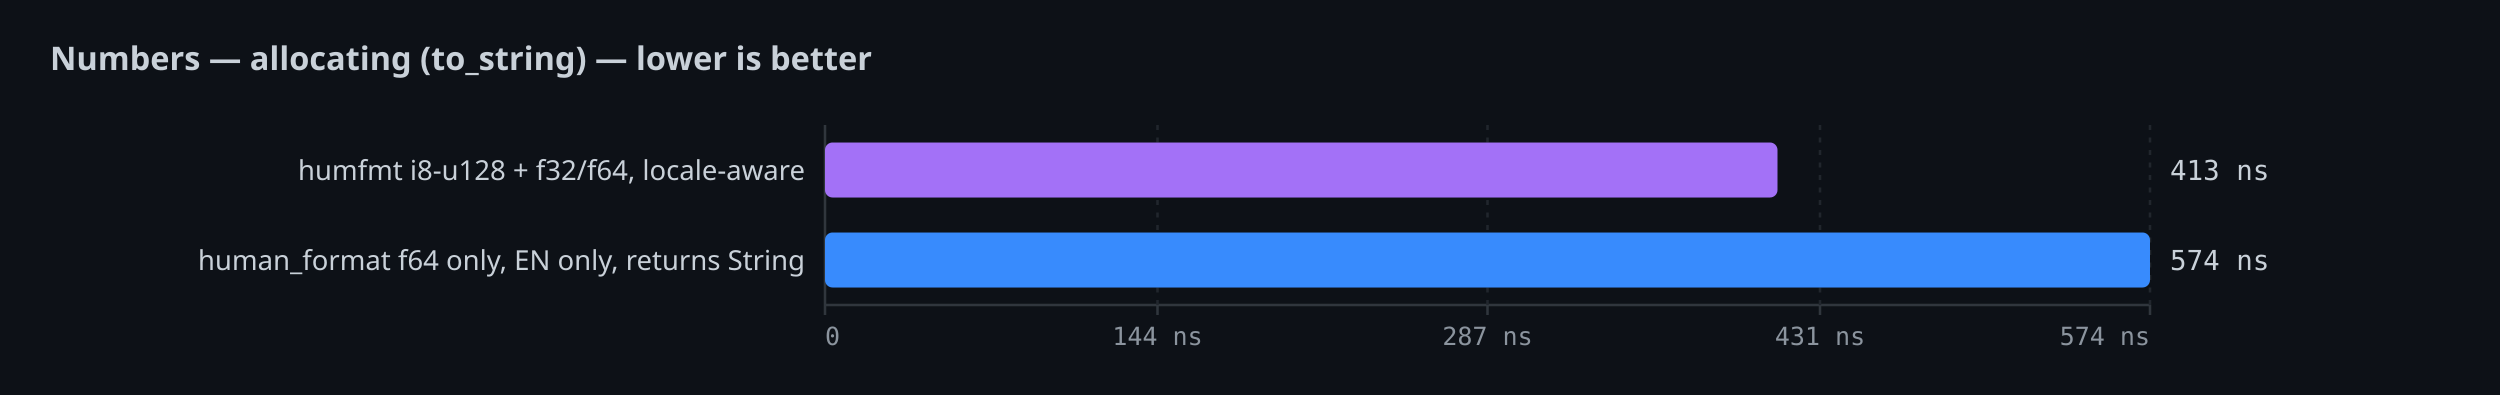
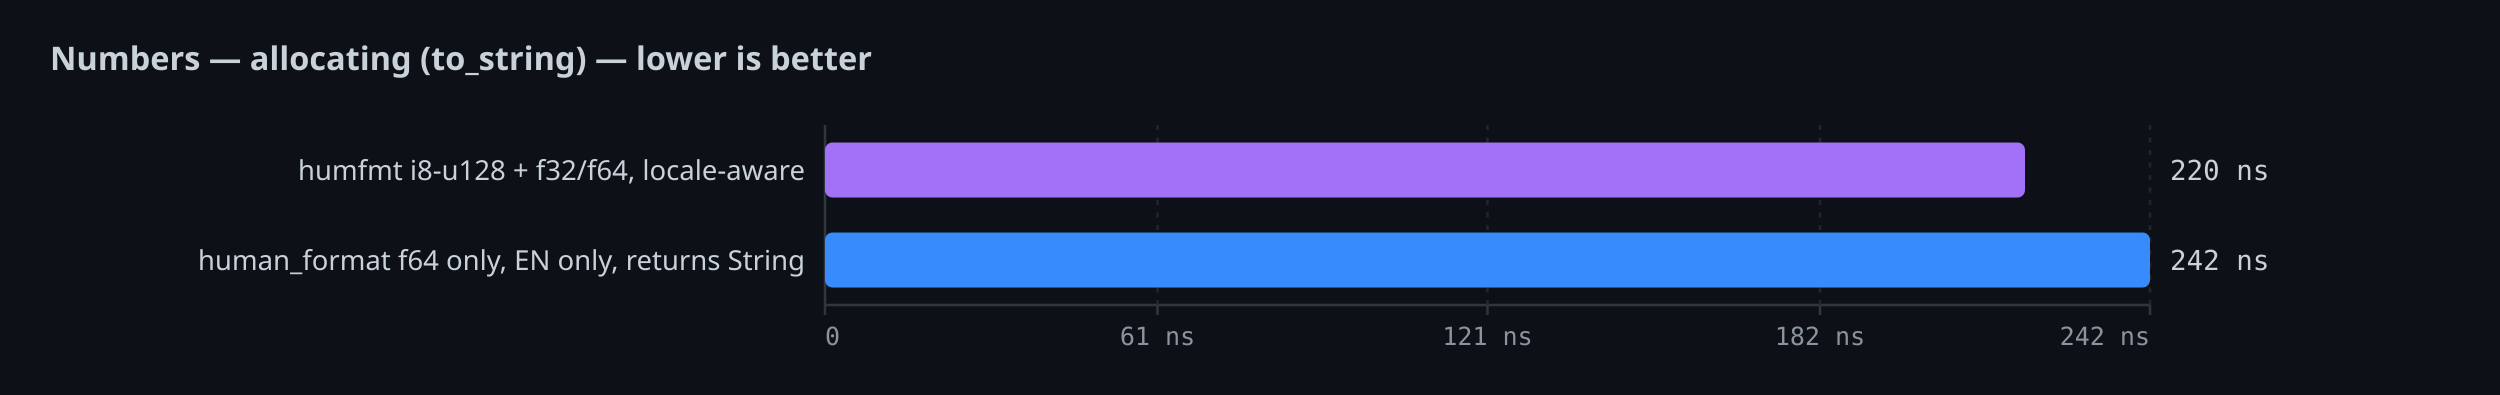
<svg xmlns="http://www.w3.org/2000/svg" width="1000" height="158" viewBox="0 0 1000 158">
  <rect width="100%" height="100%" fill="#0d1117" />
  <text x="20" y="28" fill="#c9d1d9" font-family="ui-sans-serif,system-ui,sans-serif" font-size="13" font-weight="600">Numbers — allocating (to_string) — lower is better</text>
  <line x1="330" y1="50" x2="330" y2="122" stroke="#30363d" stroke-width="1" />
  <line x1="330" y1="122" x2="860" y2="122" stroke="#30363d" stroke-width="1" />
  <line x1="330" y1="122" x2="330" y2="126" stroke="#30363d" stroke-width="1" />
  <text x="330" y="138" fill="#8b949e" font-family="ui-monospace,monospace" font-size="10" text-anchor="start">0</text>
  <line x1="463" y1="50" x2="463" y2="122" stroke="#21262d" stroke-width="1" stroke-dasharray="2 3" />
  <line x1="463" y1="122" x2="463" y2="126" stroke="#30363d" stroke-width="1" />
-   <text x="463" y="138" fill="#8b949e" font-family="ui-monospace,monospace" font-size="10" text-anchor="middle">144 ns</text>
+   <text x="463" y="138" fill="#8b949e" font-family="ui-monospace,monospace" font-size="10" text-anchor="middle">61 ns</text>
  <line x1="595" y1="50" x2="595" y2="122" stroke="#21262d" stroke-width="1" stroke-dasharray="2 3" />
  <line x1="595" y1="122" x2="595" y2="126" stroke="#30363d" stroke-width="1" />
-   <text x="595" y="138" fill="#8b949e" font-family="ui-monospace,monospace" font-size="10" text-anchor="middle">287 ns</text>
+   <text x="595" y="138" fill="#8b949e" font-family="ui-monospace,monospace" font-size="10" text-anchor="middle">121 ns</text>
  <line x1="728" y1="50" x2="728" y2="122" stroke="#21262d" stroke-width="1" stroke-dasharray="2 3" />
  <line x1="728" y1="122" x2="728" y2="126" stroke="#30363d" stroke-width="1" />
-   <text x="728" y="138" fill="#8b949e" font-family="ui-monospace,monospace" font-size="10" text-anchor="middle">431 ns</text>
+   <text x="728" y="138" fill="#8b949e" font-family="ui-monospace,monospace" font-size="10" text-anchor="middle">182 ns</text>
  <line x1="860" y1="50" x2="860" y2="122" stroke="#21262d" stroke-width="1" stroke-dasharray="2 3" />
  <line x1="860" y1="122" x2="860" y2="126" stroke="#30363d" stroke-width="1" />
-   <text x="860" y="138" fill="#8b949e" font-family="ui-monospace,monospace" font-size="10" text-anchor="end">574 ns</text>
-   <rect x="330" y="57" width="381" height="22" fill="#a371f7" rx="3" />
+   <text x="860" y="138" fill="#8b949e" font-family="ui-monospace,monospace" font-size="10" text-anchor="end">242 ns</text>
+   <rect x="330" y="57" width="480" height="22" fill="#a371f7" rx="3" />
  <text x="322" y="72" fill="#c9d1d9" font-family="ui-sans-serif,system-ui,sans-serif" font-size="11" text-anchor="end">humfmt  i8-u128 + f32/f64, locale-aware</text>
-   <text x="868" y="72" fill="#c9d1d9" font-family="ui-monospace,monospace" font-size="11">413 ns</text>
+   <text x="868" y="72" fill="#c9d1d9" font-family="ui-monospace,monospace" font-size="11">220 ns</text>
  <rect x="330" y="93" width="530" height="22" fill="#388bfd" rx="3" />
  <text x="322" y="108" fill="#c9d1d9" font-family="ui-sans-serif,system-ui,sans-serif" font-size="11" text-anchor="end">human_format  f64 only, EN only, returns String</text>
-   <text x="868" y="108" fill="#c9d1d9" font-family="ui-monospace,monospace" font-size="11">574 ns</text>
+   <text x="868" y="108" fill="#c9d1d9" font-family="ui-monospace,monospace" font-size="11">242 ns</text>
</svg>
